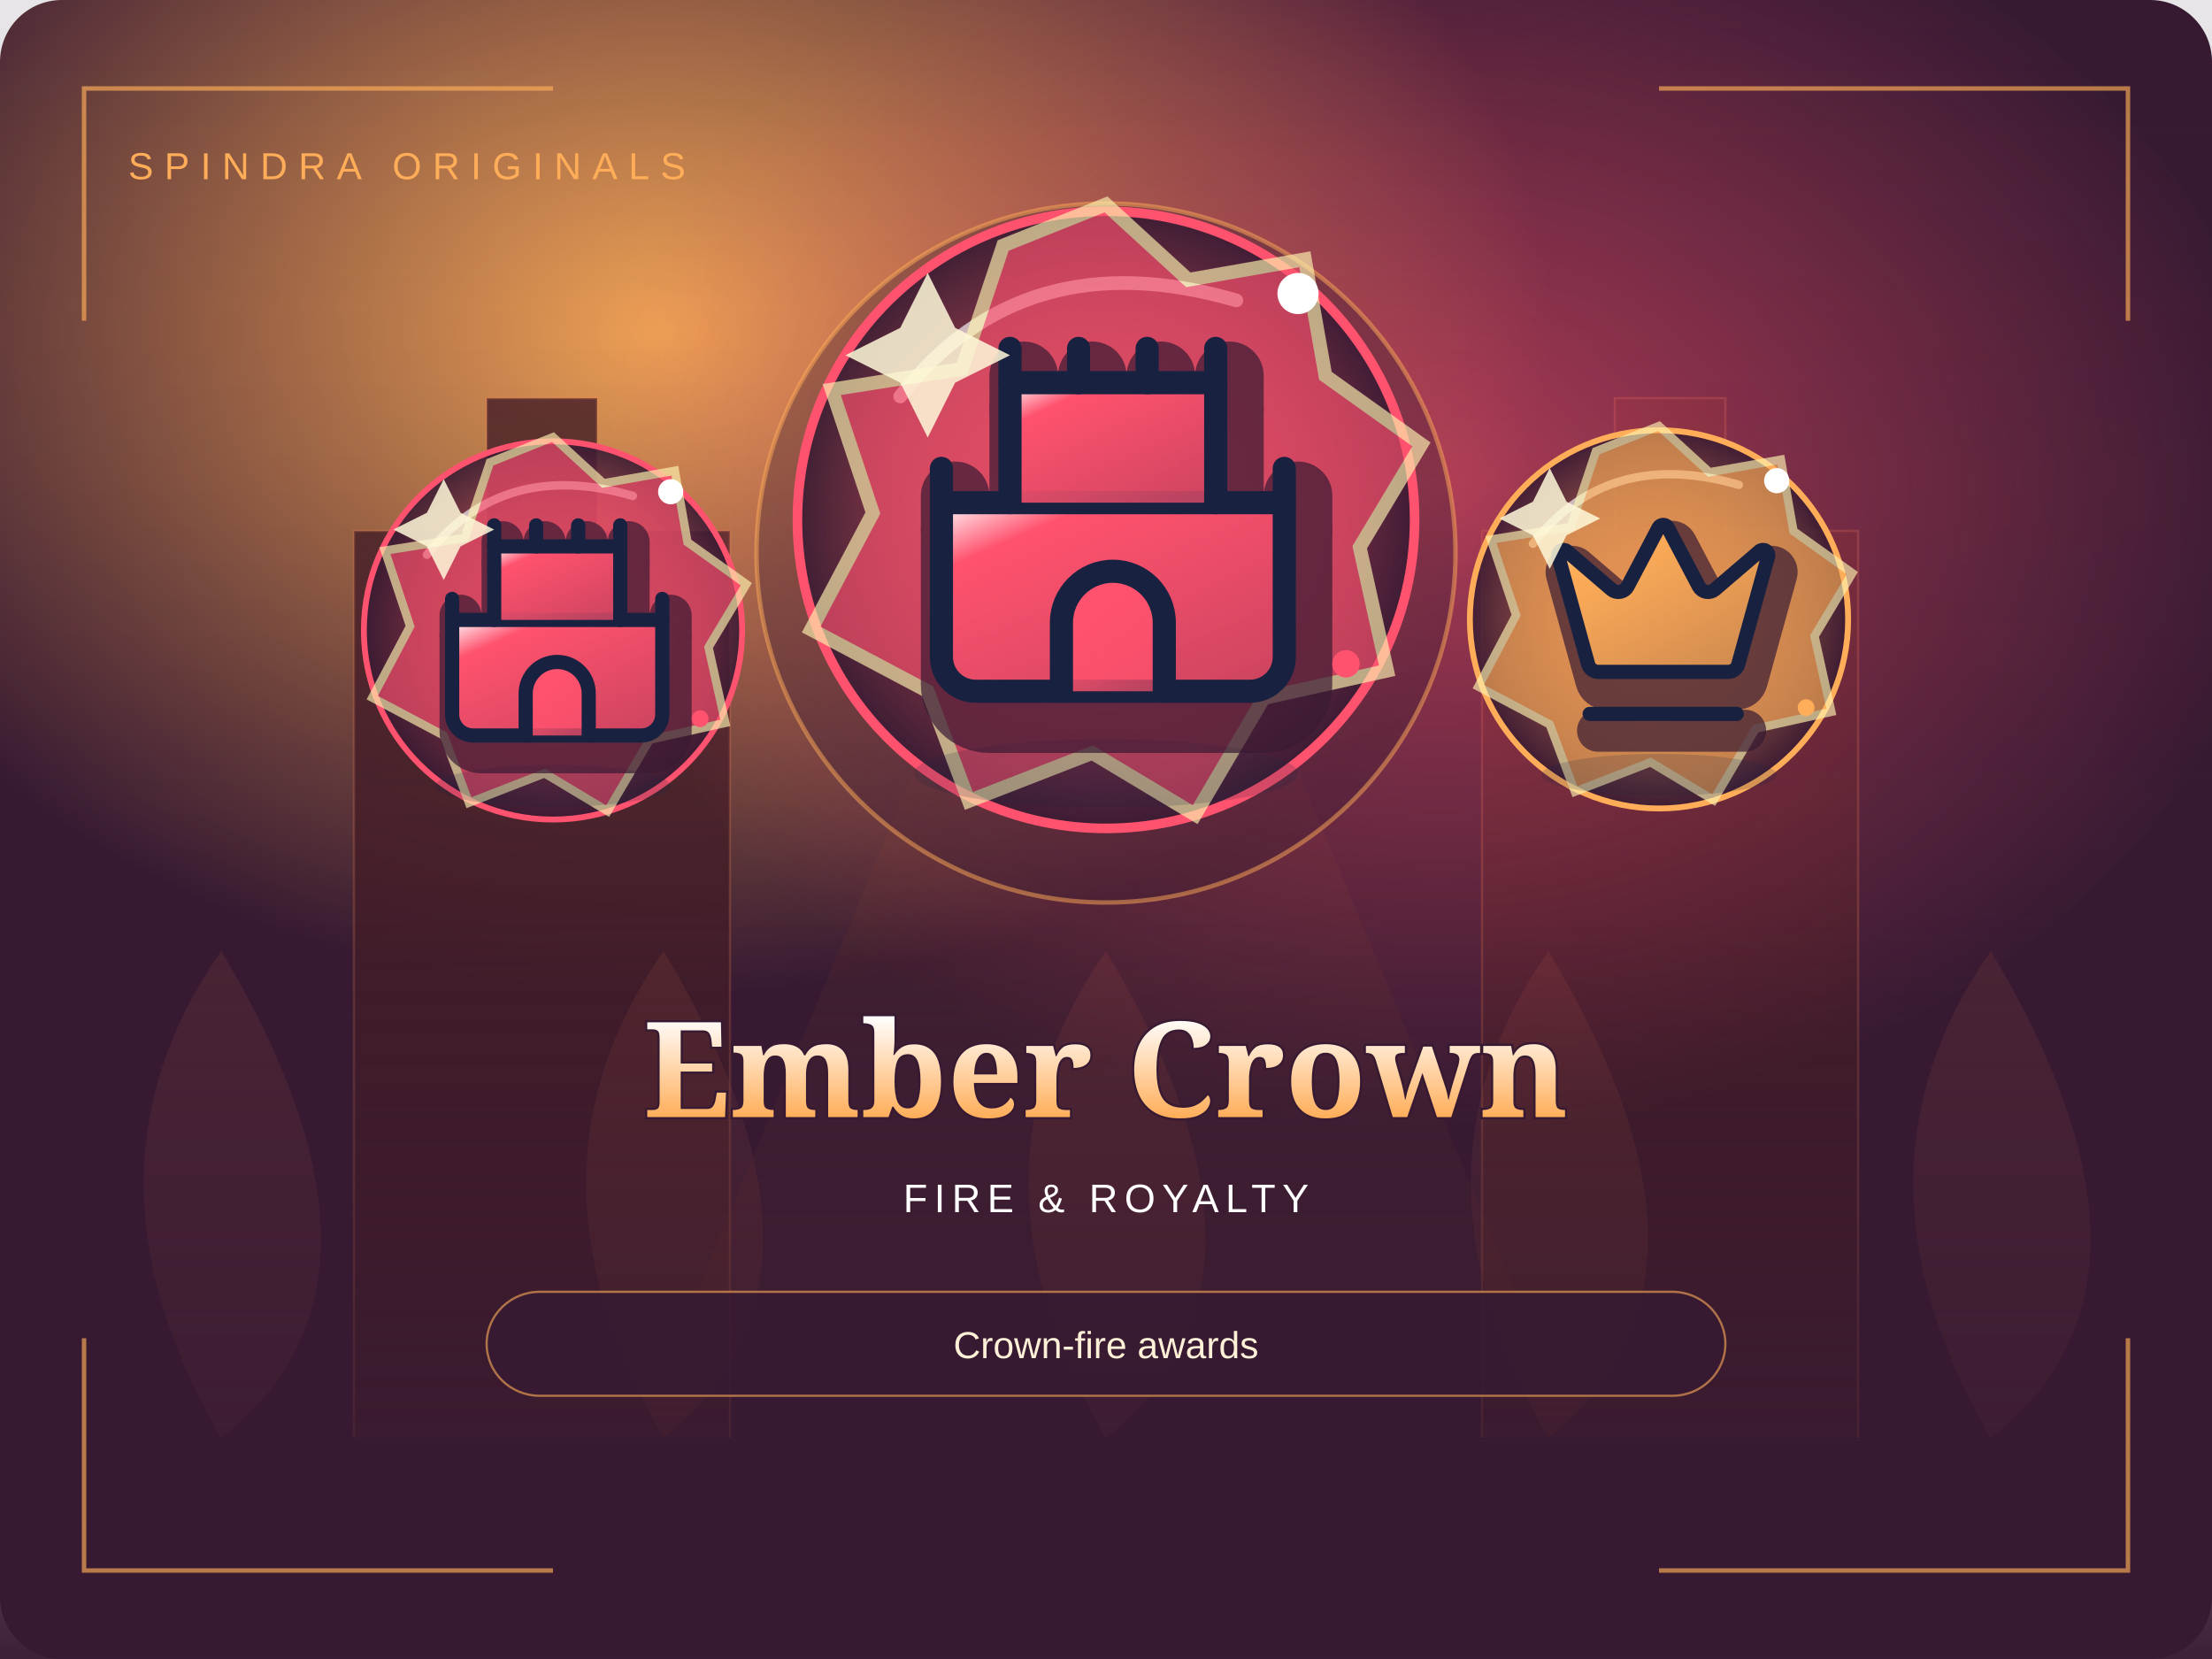
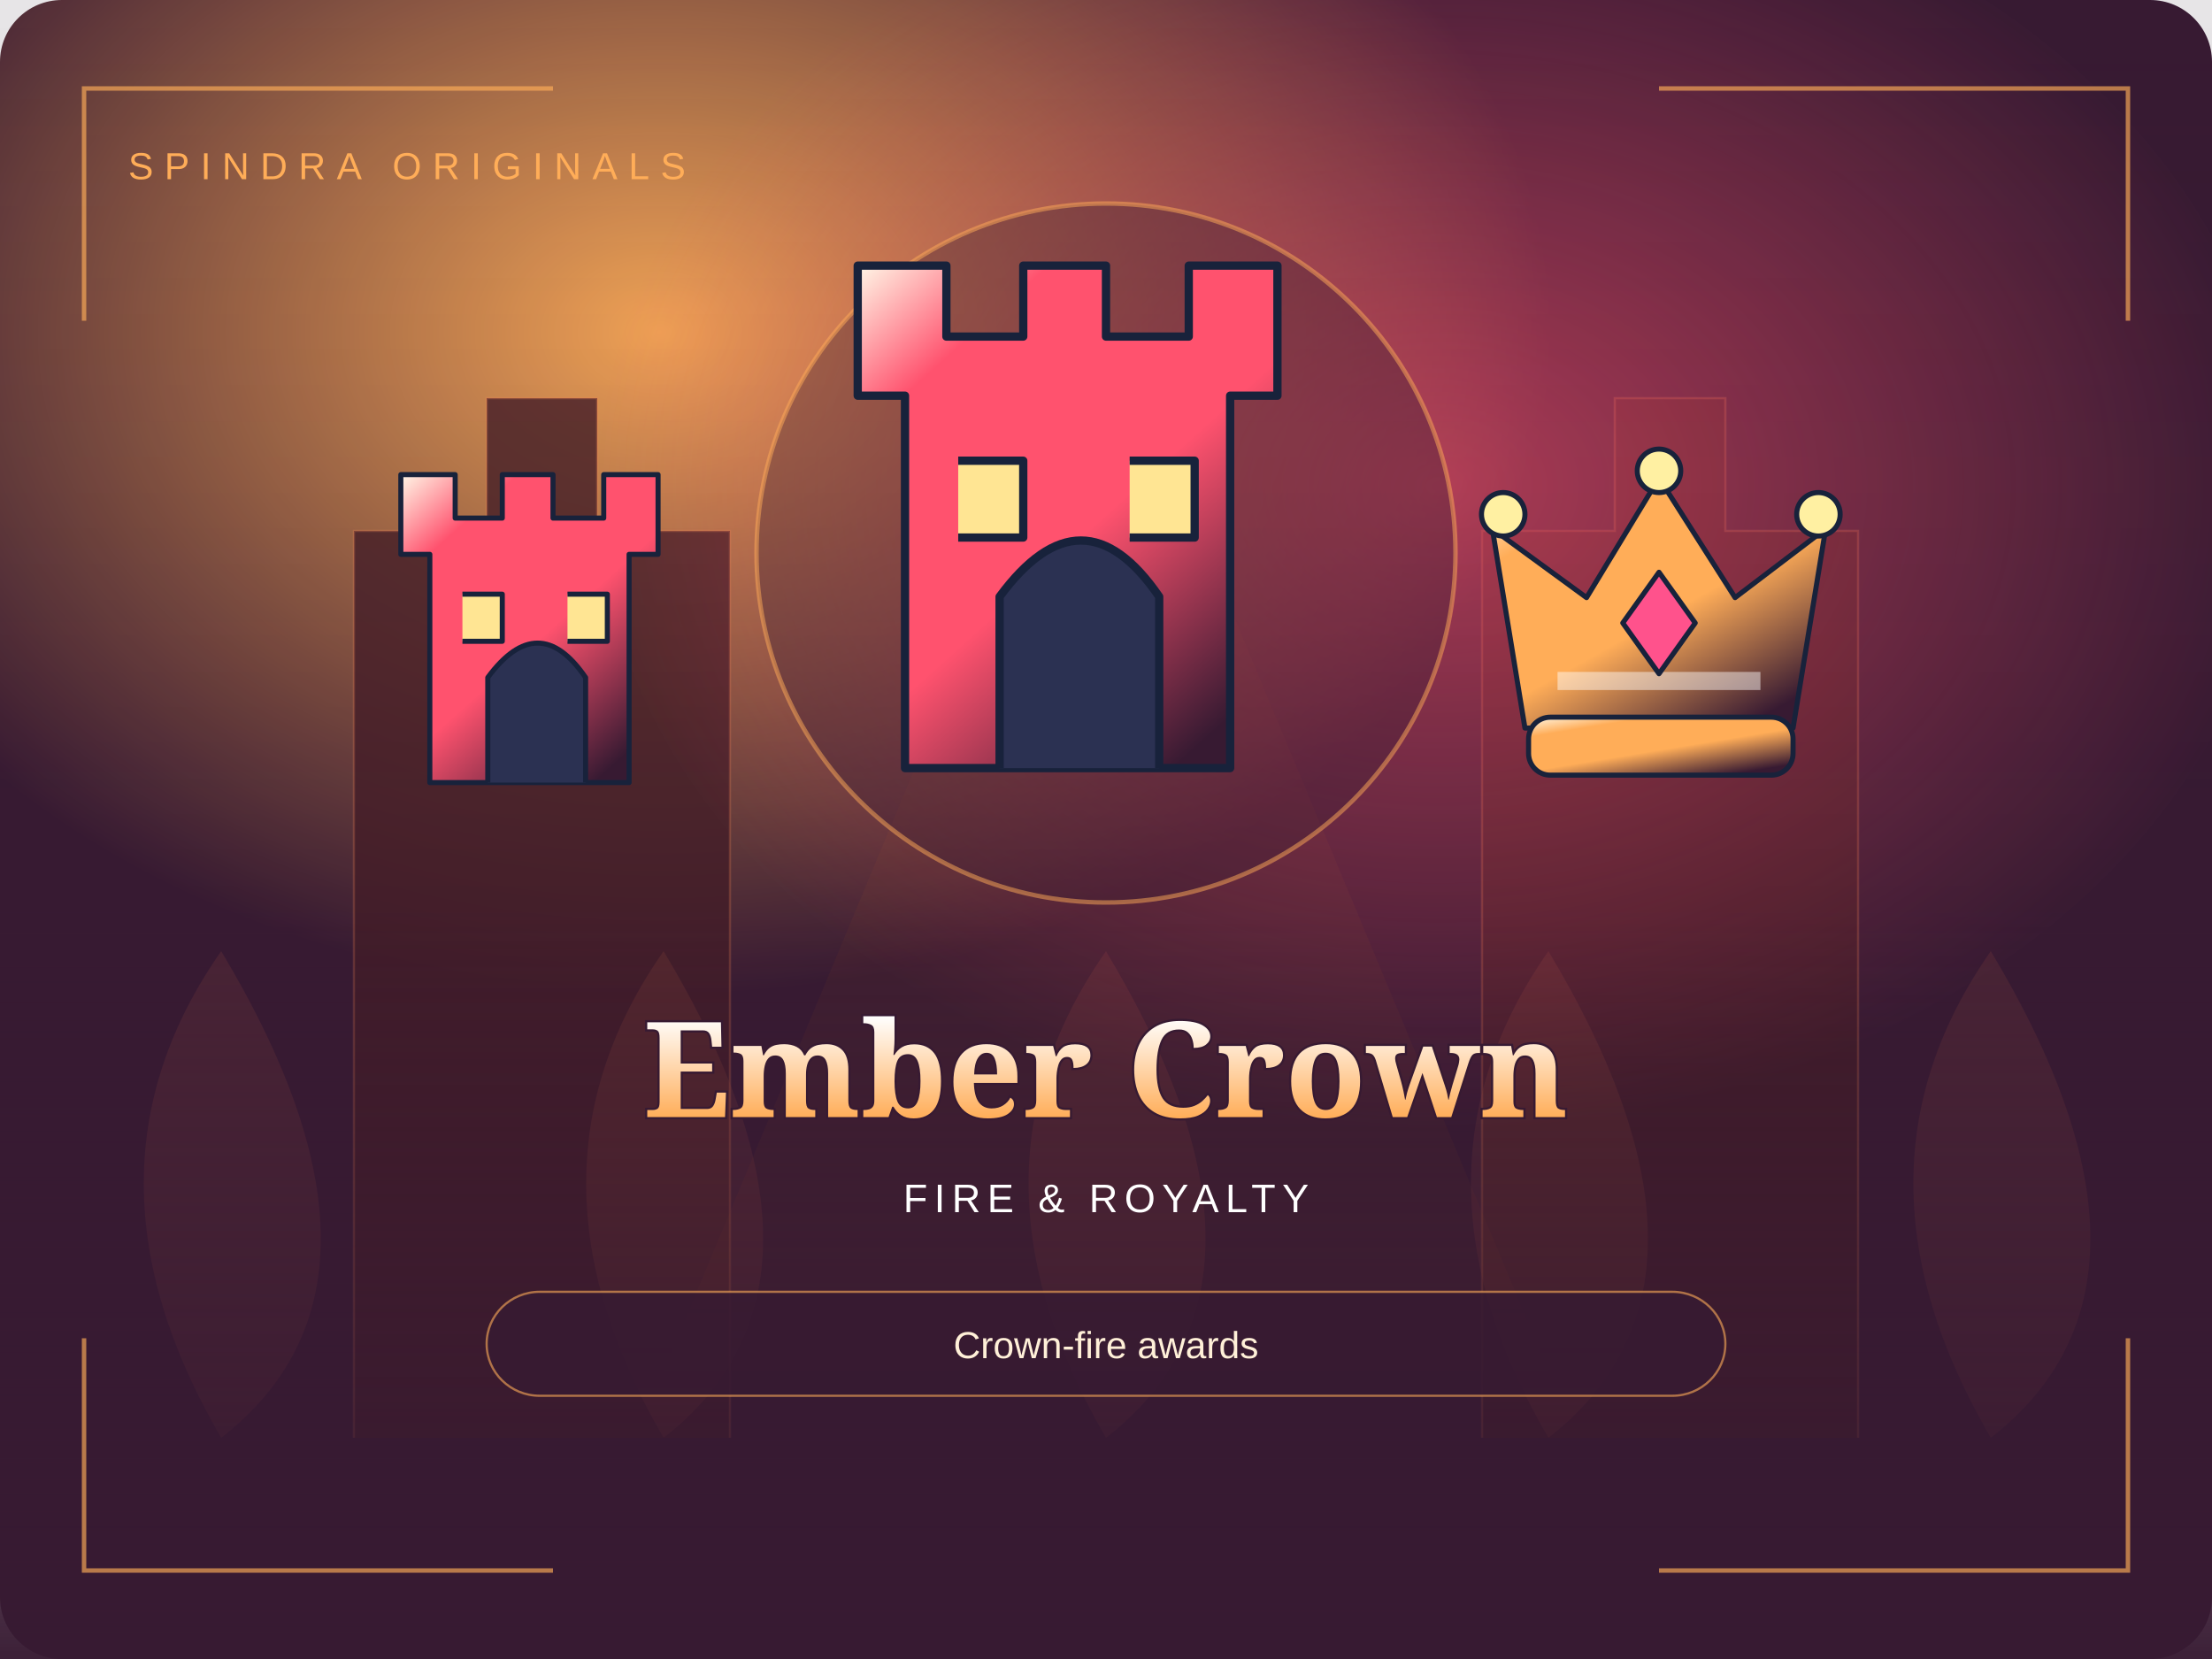
<svg xmlns="http://www.w3.org/2000/svg" width="1000" height="750" viewBox="0 0 1000 750">
  <defs>
    <radialGradient id="cover-bg" cx=".3" cy=".2" r="1">
      <stop stop-color="#ffad58" />
      <stop offset=".4" stop-color="#371a32" />
      <stop offset="1" stop-color="#371a32" />
    </radialGradient>
    <radialGradient id="cover-halo">
      <stop stop-color="#ff526e" stop-opacity=".65" />
      <stop offset="1" stop-color="#ff526e" stop-opacity="0" />
    </radialGradient>
    <linearGradient id="cover-shade" x2="0" y2="1">
      <stop stop-color="#371a32" stop-opacity=".05" />
      <stop offset=".55" stop-color="#371a32" stop-opacity=".15" />
      <stop offset="1" stop-color="#371a32" stop-opacity=".97" />
    </linearGradient>
    <linearGradient id="title-ink" x2="0" y2="1">
      <stop stop-color="#ffffff" />
      <stop offset="1" stop-color="#ffad58" />
    </linearGradient>
  </defs>
  <rect width="1000" height="750" rx="28" fill="url(#cover-bg)" />
  <g opacity=".8">
    <svg x="0" y="0" width="1000" height="650" class="slot-scenery scenery-castle" viewBox="0 0 1000 650" preserveAspectRatio="xMidYMid slice" aria-hidden="true">
      <path d="M160 650V240H220V180H270V240H330V650M670 650V240H730V180H780V240H840V650" fill="#451d26" stroke="#ff8c5555" />
      <path d="M300 620L500 140L700 620Z" fill="#ed6c1c11" />
      <path d="M100 650q-70-120 0-220q90 150 0 220" fill="#ff854c22" />
      <path d="M300 650q-70-120 0-220q90 150 0 220" fill="#ff854c22" />
      <path d="M500 650q-70-120 0-220q90 150 0 220" fill="#ff854c22" />
      <path d="M700 650q-70-120 0-220q90 150 0 220" fill="#ff854c22" />
      <path d="M900 650q-70-120 0-220q90 150 0 220" fill="#ff854c22" />
    </svg>
  </g>
  <ellipse cx="650" cy="220" rx="380" ry="290" fill="url(#cover-halo)" />
  <rect width="1000" height="750" fill="url(#cover-shade)" />
  <path d="M38 145V40H250M750 40H962V145M38 605V710H250M750 710H962V605" fill="none" stroke="#ffad58" stroke-width="2" opacity=".65" />
  <circle cx="500" cy="250" r="158" fill="#371a32" fill-opacity=".35" stroke="#ffad58" stroke-width="2" stroke-opacity=".5" />
-   <svg x="155" y="190" width="190" height="190" class="symbol-frame" viewBox="0 0 100 100" aria-hidden="true">
+   <svg x="155" y="190" width="190" height="190" class="symbol-frame" viewBox="-8 -8 116 116" aria-hidden="true">
    <defs>
-       <radialGradient id="ember-crown-5-155-R0-medal">
-         <stop stop-color="#ff526e" stop-opacity=".35" />
-         <stop offset="1" stop-color="#371a32" stop-opacity=".9" />
-       </radialGradient>
-       <linearGradient id="ember-crown-5-155-R0" x1="0" y1="0" x2=".8" y2="1">
-         <stop stop-color="#ffffff" />
+       <linearGradient id="ember-crown-5-155-R0" x1="0" y1="0" x2=".75" y2="1">
+         <stop stop-color="#fff9e8" />
        <stop offset=".22" stop-color="#ff526e" />
-         <stop offset="1" stop-color="#ff526e" stop-opacity=".7" />
+         <stop offset=".6" stop-color="#ff526e" />
+         <stop offset="1" stop-color="#371a32" />
      </linearGradient>
    </defs>
-     <circle cx="50" cy="50" r="45" fill="url(#ember-crown-5-155-R0-medal)" stroke="#ff526e" stroke-width="1.4" />
-     <path d="M20 32Q38 9 69 18" fill="none" stroke="#ffffff" stroke-opacity=".65" stroke-width="2" stroke-linecap="round" />
-     <path d="M50 4L62 15L79 12L82 29L96 39L87 54L91 72L73 76L63 93L48 84L30 91L24 75L7 66L16 49L10 31L29 28L35 10Z" fill="#ff526e" stroke="#fff4b1" stroke-width="2" opacity=".65" />
-     <ellipse cx="50" cy="87" rx="28" ry="5" fill="#172243" opacity=".18" />
-     <svg width="60" height="60" viewBox="0 0 24 24" fill="#371a32" stroke="#371a32" stroke-width="4" stroke-linecap="round" stroke-linejoin="round" class="lucide lucide-castle" x="23" y="24" opacity=".7">
-       <path d="M22 20v-9H2v9a2 2 0 0 0 2 2h16a2 2 0 0 0 2-2Z" />
-       <path d="M18 11V4H6v7" />
-       <path d="M15 22v-4a3 3 0 0 0-3-3a3 3 0 0 0-3 3v4" />
-       <path d="M22 11V9" />
-       <path d="M2 11V9" />
-       <path d="M6 4V2" />
-       <path d="M18 4V2" />
-       <path d="M10 4V2" />
-       <path d="M14 4V2" />
-     </svg>
-     <svg width="60" height="60" viewBox="0 0 24 24" fill="url(#ember-crown-5-155-R0)" stroke="#18213f" stroke-width="1.35" stroke-linecap="round" stroke-linejoin="round" class="lucide lucide-castle" x="21" y="20">
-       <path d="M22 20v-9H2v9a2 2 0 0 0 2 2h16a2 2 0 0 0 2-2Z" />
-       <path d="M18 11V4H6v7" />
-       <path d="M15 22v-4a3 3 0 0 0-3-3a3 3 0 0 0-3 3v4" />
-       <path d="M22 11V9" />
-       <path d="M2 11V9" />
-       <path d="M6 4V2" />
-       <path d="M18 4V2" />
-       <path d="M10 4V2" />
-       <path d="M14 4V2" />
-     </svg>
-     <path d="M20 22L24 14L28 22L36 26L28 30L24 38L20 30L12 26Z" fill="#fff9d9" opacity=".85" />
-     <circle cx="78" cy="17" r="3" fill="#fff" />
-     <circle cx="85" cy="71" r="2" fill="#ff526e" />
+     <g class="slot-object object-tower" fill="url(#ember-crown-5-155-R0)" stroke="#18223b" stroke-width="1.4" stroke-linejoin="round">
+       <path d="M16 92V29H8V7h15v12h13V7h14v12h14V7h15v22h-8v63Z" />
+       <path d="M32 92V63q14-19 27 0v29" fill="#2b3152" />
+       <path d="M25 40h11v13H25m29-13h11v13H54" fill="#ffe593" />
+     </g>
  </svg>
-   <svg x="655" y="185" width="190" height="190" class="symbol-frame" viewBox="0 0 100 100" aria-hidden="true">
+   <svg x="655" y="185" width="190" height="190" class="symbol-frame" viewBox="-8 -8 116 116" aria-hidden="true">
    <defs>
-       <radialGradient id="ember-crown-6-655-R0-medal">
-         <stop stop-color="#ffad58" stop-opacity=".35" />
-         <stop offset="1" stop-color="#371a32" stop-opacity=".9" />
-       </radialGradient>
-       <linearGradient id="ember-crown-6-655-R0" x1="0" y1="0" x2=".8" y2="1">
-         <stop stop-color="#ffffff" />
+       <linearGradient id="ember-crown-6-655-R0" x1="0" y1="0" x2=".75" y2="1">
+         <stop stop-color="#fff9e8" />
        <stop offset=".22" stop-color="#ffad58" />
-         <stop offset="1" stop-color="#ffad58" stop-opacity=".7" />
+         <stop offset=".6" stop-color="#ffad58" />
+         <stop offset="1" stop-color="#371a32" />
      </linearGradient>
    </defs>
-     <circle cx="50" cy="50" r="45" fill="url(#ember-crown-6-655-R0-medal)" stroke="#ffad58" stroke-width="1.4" />
-     <path d="M20 32Q38 9 69 18" fill="none" stroke="#ffffff" stroke-opacity=".65" stroke-width="2" stroke-linecap="round" />
-     <path d="M50 4L62 15L79 12L82 29L96 39L87 54L91 72L73 76L63 93L48 84L30 91L24 75L7 66L16 49L10 31L29 28L35 10Z" fill="#ffad58" stroke="#fff4b1" stroke-width="2" opacity=".65" />
-     <ellipse cx="50" cy="87" rx="28" ry="5" fill="#172243" opacity=".18" />
-     <svg width="60" height="60" viewBox="0 0 24 24" fill="#371a32" stroke="#371a32" stroke-width="4" stroke-linecap="round" stroke-linejoin="round" class="lucide lucide-crown" x="23" y="24" opacity=".7">
-       <path d="M11.562 3.266a.5.5 0 0 1 .876 0L15.39 8.87a1 1 0 0 0 1.516.294L21.183 5.5a.5.5 0 0 1 .798.519l-2.834 10.246a1 1 0 0 1-.956.734H5.81a1 1 0 0 1-.957-.734L2.02 6.02a.5.5 0 0 1 .798-.519l4.276 3.664a1 1 0 0 0 1.516-.294z" />
-       <path d="M5 21h14" />
-     </svg>
-     <svg width="60" height="60" viewBox="0 0 24 24" fill="url(#ember-crown-6-655-R0)" stroke="#18213f" stroke-width="1.35" stroke-linecap="round" stroke-linejoin="round" class="lucide lucide-crown" x="21" y="20">
-       <path d="M11.562 3.266a.5.5 0 0 1 .876 0L15.39 8.87a1 1 0 0 0 1.516.294L21.183 5.5a.5.5 0 0 1 .798.519l-2.834 10.246a1 1 0 0 1-.956.734H5.81a1 1 0 0 1-.957-.734L2.02 6.02a.5.5 0 0 1 .798-.519l4.276 3.664a1 1 0 0 0 1.516-.294z" />
-       <path d="M5 21h14" />
-     </svg>
-     <path d="M20 22L24 14L28 22L36 26L28 30L24 38L20 30L12 26Z" fill="#fff9d9" opacity=".85" />
-     <circle cx="78" cy="17" r="3" fill="#fff" />
-     <circle cx="85" cy="71" r="2" fill="#ffad58" />
+     <g class="slot-object object-crown" fill="url(#ember-crown-6-655-R0)" stroke="#18223b" stroke-width="1.4" stroke-linejoin="round">
+       <path d="M13 80L4 25l26 19L50 11l21 33 25-19-9 55Z" />
+       <rect x="14" y="77" width="73" height="16" rx="6" />
+       <path d="M22 67h56" stroke="#fff7" stroke-width="5" />
+       <path d="M50 37l10 14-10 14-10-14Z" fill="#ff528c" />
+       <circle cx="7" cy="21" r="6" fill="#fff0a2" />
+       <circle cx="50" cy="9" r="6" fill="#fff0a2" />
+       <circle cx="94" cy="21" r="6" fill="#fff0a2" />
+     </g>
  </svg>
-   <svg x="345" y="80" width="310" height="310" class="symbol-frame" viewBox="0 0 100 100" aria-hidden="true">
+   <svg x="345" y="80" width="310" height="310" class="symbol-frame" viewBox="-8 -8 116 116" aria-hidden="true">
    <defs>
-       <radialGradient id="ember-crown-5-345-R0-medal">
-         <stop stop-color="#ff526e" stop-opacity=".35" />
-         <stop offset="1" stop-color="#371a32" stop-opacity=".9" />
-       </radialGradient>
-       <linearGradient id="ember-crown-5-345-R0" x1="0" y1="0" x2=".8" y2="1">
-         <stop stop-color="#ffffff" />
+       <linearGradient id="ember-crown-5-345-R0" x1="0" y1="0" x2=".75" y2="1">
+         <stop stop-color="#fff9e8" />
        <stop offset=".22" stop-color="#ff526e" />
-         <stop offset="1" stop-color="#ff526e" stop-opacity=".7" />
+         <stop offset=".6" stop-color="#ff526e" />
+         <stop offset="1" stop-color="#371a32" />
      </linearGradient>
    </defs>
-     <circle cx="50" cy="50" r="45" fill="url(#ember-crown-5-345-R0-medal)" stroke="#ff526e" stroke-width="1.4" />
-     <path d="M20 32Q38 9 69 18" fill="none" stroke="#ffffff" stroke-opacity=".65" stroke-width="2" stroke-linecap="round" />
-     <path d="M50 4L62 15L79 12L82 29L96 39L87 54L91 72L73 76L63 93L48 84L30 91L24 75L7 66L16 49L10 31L29 28L35 10Z" fill="#ff526e" stroke="#fff4b1" stroke-width="2" opacity=".65" />
-     <ellipse cx="50" cy="87" rx="28" ry="5" fill="#172243" opacity=".18" />
-     <svg width="60" height="60" viewBox="0 0 24 24" fill="#371a32" stroke="#371a32" stroke-width="4" stroke-linecap="round" stroke-linejoin="round" class="lucide lucide-castle" x="23" y="24" opacity=".7">
-       <path d="M22 20v-9H2v9a2 2 0 0 0 2 2h16a2 2 0 0 0 2-2Z" />
-       <path d="M18 11V4H6v7" />
-       <path d="M15 22v-4a3 3 0 0 0-3-3a3 3 0 0 0-3 3v4" />
-       <path d="M22 11V9" />
-       <path d="M2 11V9" />
-       <path d="M6 4V2" />
-       <path d="M18 4V2" />
-       <path d="M10 4V2" />
-       <path d="M14 4V2" />
-     </svg>
-     <svg width="60" height="60" viewBox="0 0 24 24" fill="url(#ember-crown-5-345-R0)" stroke="#18213f" stroke-width="1.35" stroke-linecap="round" stroke-linejoin="round" class="lucide lucide-castle" x="21" y="20">
-       <path d="M22 20v-9H2v9a2 2 0 0 0 2 2h16a2 2 0 0 0 2-2Z" />
-       <path d="M18 11V4H6v7" />
-       <path d="M15 22v-4a3 3 0 0 0-3-3a3 3 0 0 0-3 3v4" />
-       <path d="M22 11V9" />
-       <path d="M2 11V9" />
-       <path d="M6 4V2" />
-       <path d="M18 4V2" />
-       <path d="M10 4V2" />
-       <path d="M14 4V2" />
-     </svg>
-     <path d="M20 22L24 14L28 22L36 26L28 30L24 38L20 30L12 26Z" fill="#fff9d9" opacity=".85" />
-     <circle cx="78" cy="17" r="3" fill="#fff" />
-     <circle cx="85" cy="71" r="2" fill="#ff526e" />
+     <g class="slot-object object-tower" fill="url(#ember-crown-5-345-R0)" stroke="#18223b" stroke-width="1.4" stroke-linejoin="round">
+       <path d="M16 92V29H8V7h15v12h13V7h14v12h14V7h15v22h-8v63Z" />
+       <path d="M32 92V63q14-19 27 0v29" fill="#2b3152" />
+       <path d="M25 40h11v13H25m29-13h11v13H54" fill="#ffe593" />
+     </g>
  </svg>
  <text x="58" y="81" fill="#ffad58" font-size="17" font-family="Arial,sans-serif" letter-spacing="5">SPINDRA ORIGINALS</text>
  <text x="500" y="505" text-anchor="middle" fill="url(#title-ink)" stroke="#371a32" stroke-width="2" paint-order="stroke" font-size="60" font-family="Georgia,serif" font-weight="900">Ember Crown</text>
  <text x="500" y="548" text-anchor="middle" fill="#fff" font-size="18" font-family="Arial,sans-serif" letter-spacing="3">FIRE &amp; ROYALTY</text>
  <rect x="220" y="584" width="560" height="47" rx="24" fill="#371a32" fill-opacity=".85" stroke="#ffad58" stroke-opacity=".6" />
  <text x="500" y="614" text-anchor="middle" fill="#fff0d8" font-size="17" font-family="Arial,sans-serif">Crown-fire awards</text>
</svg>
